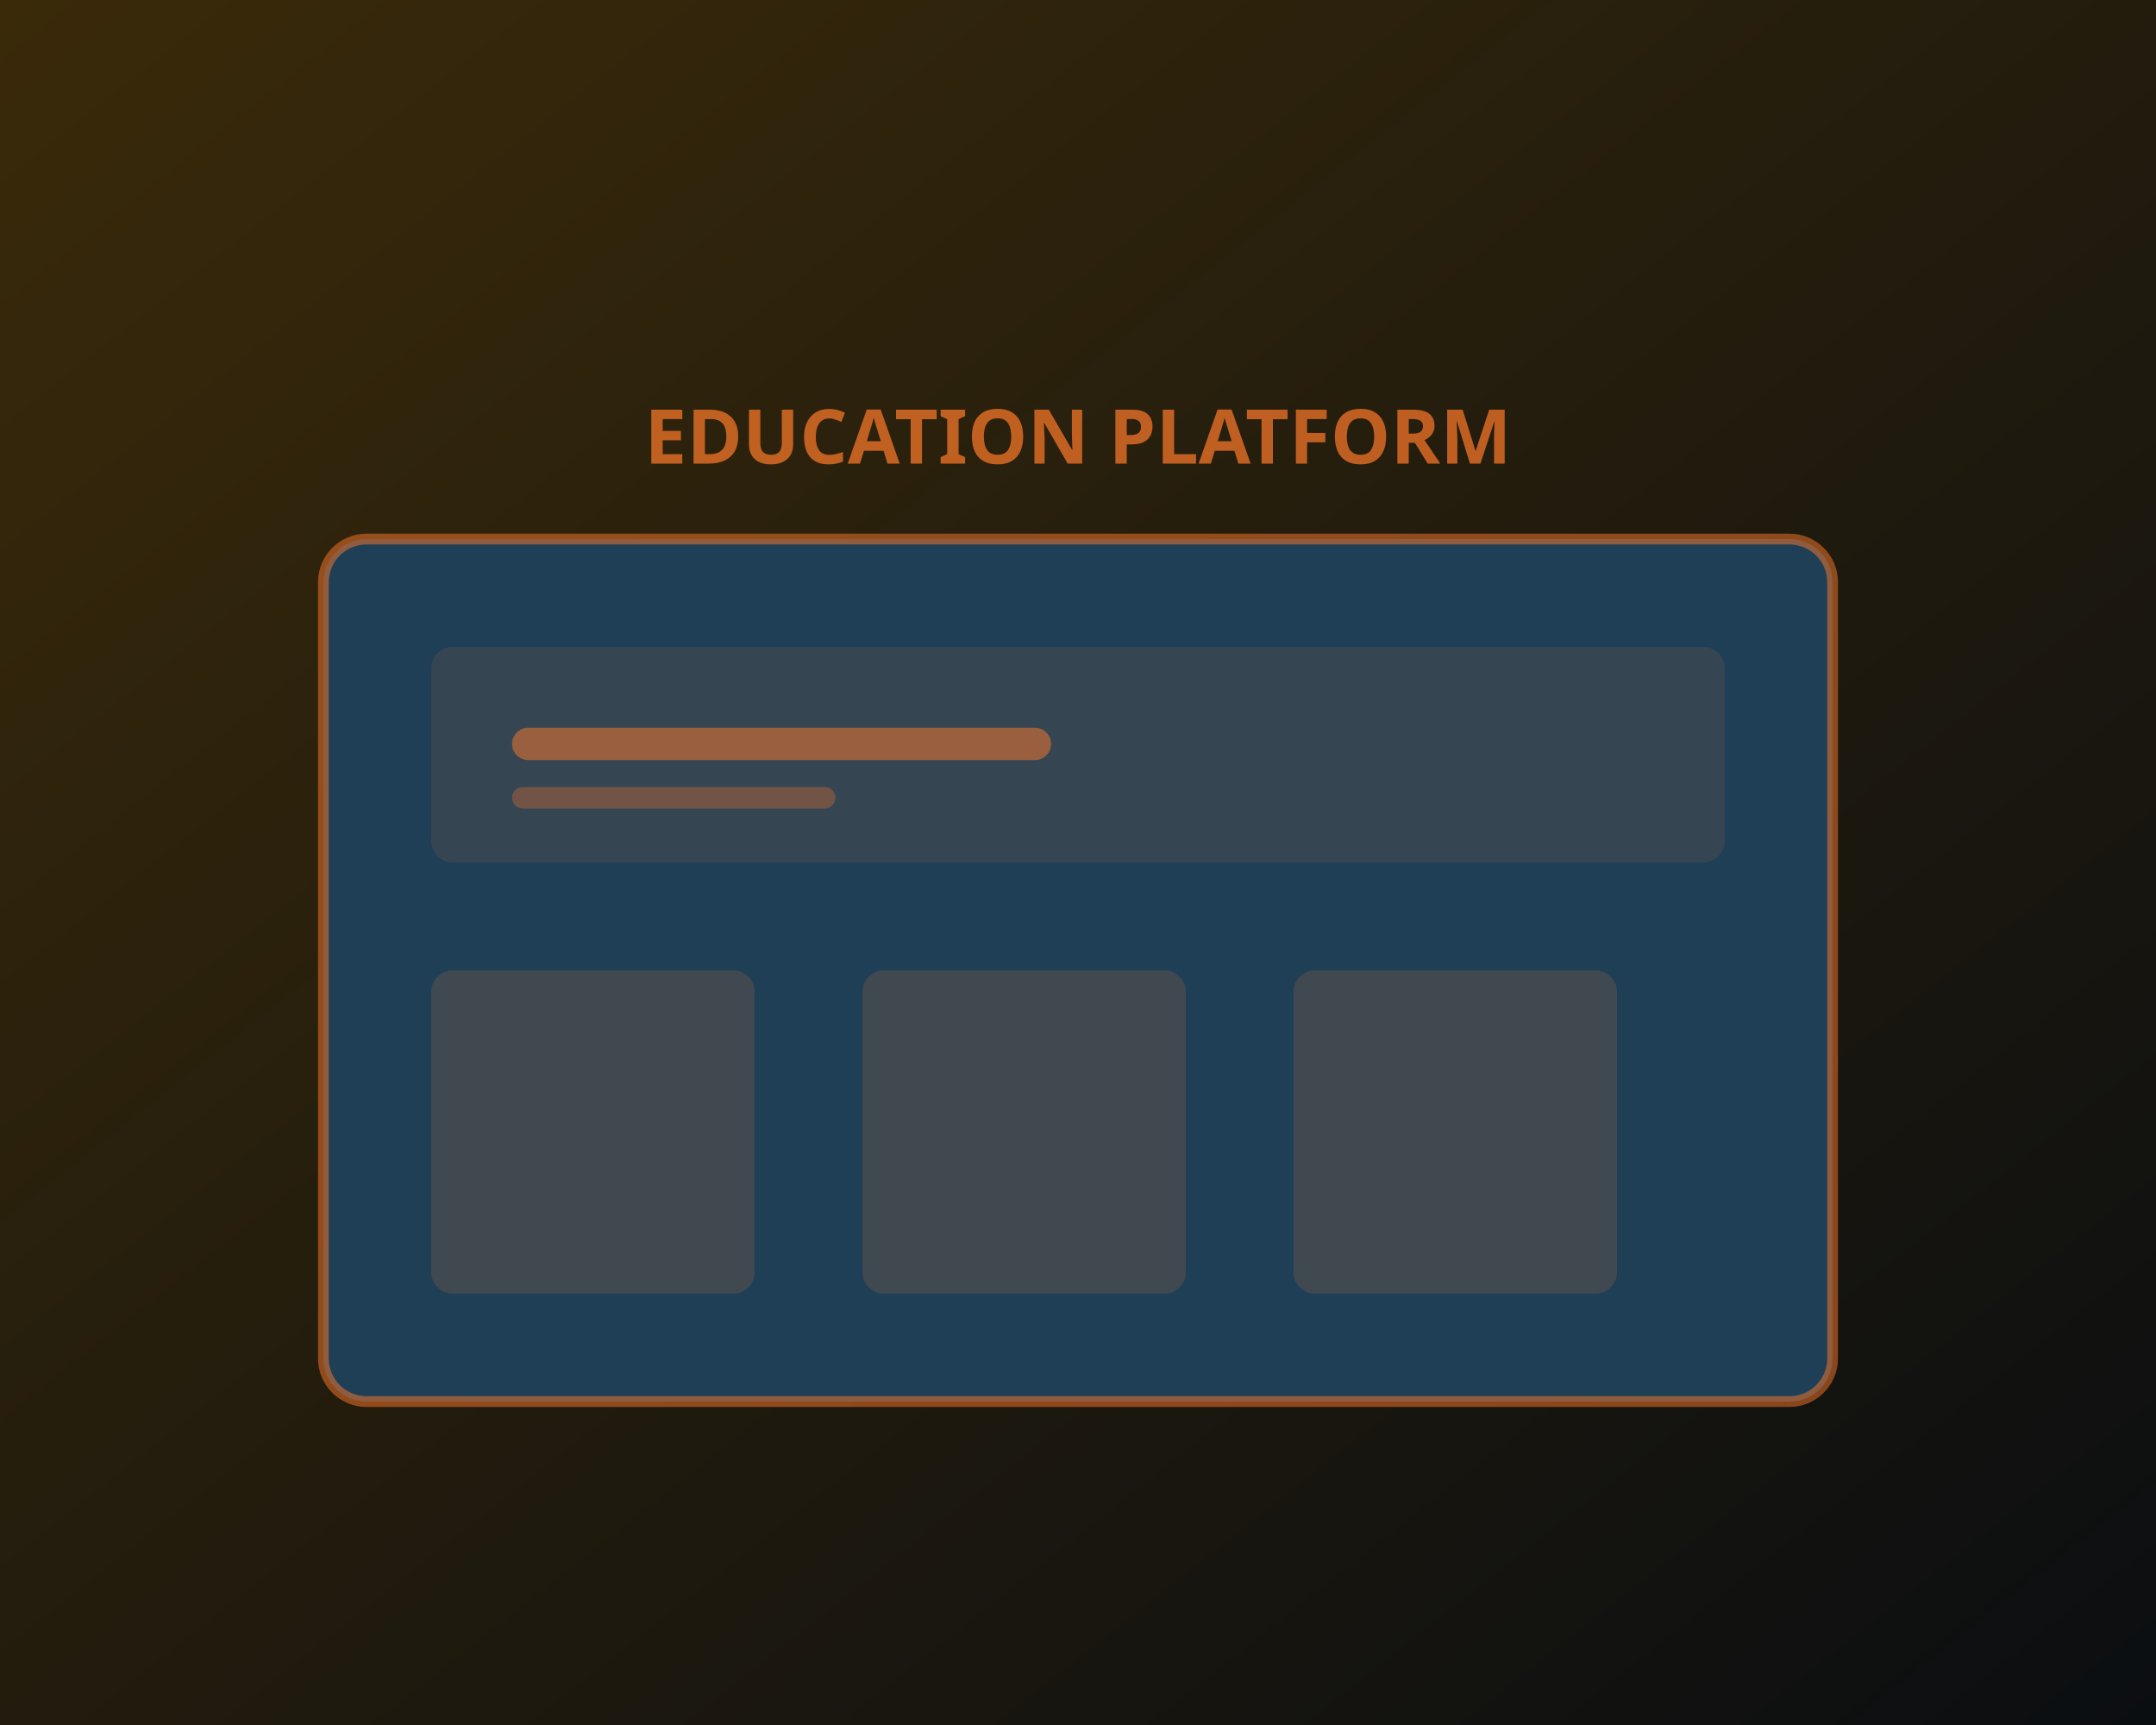
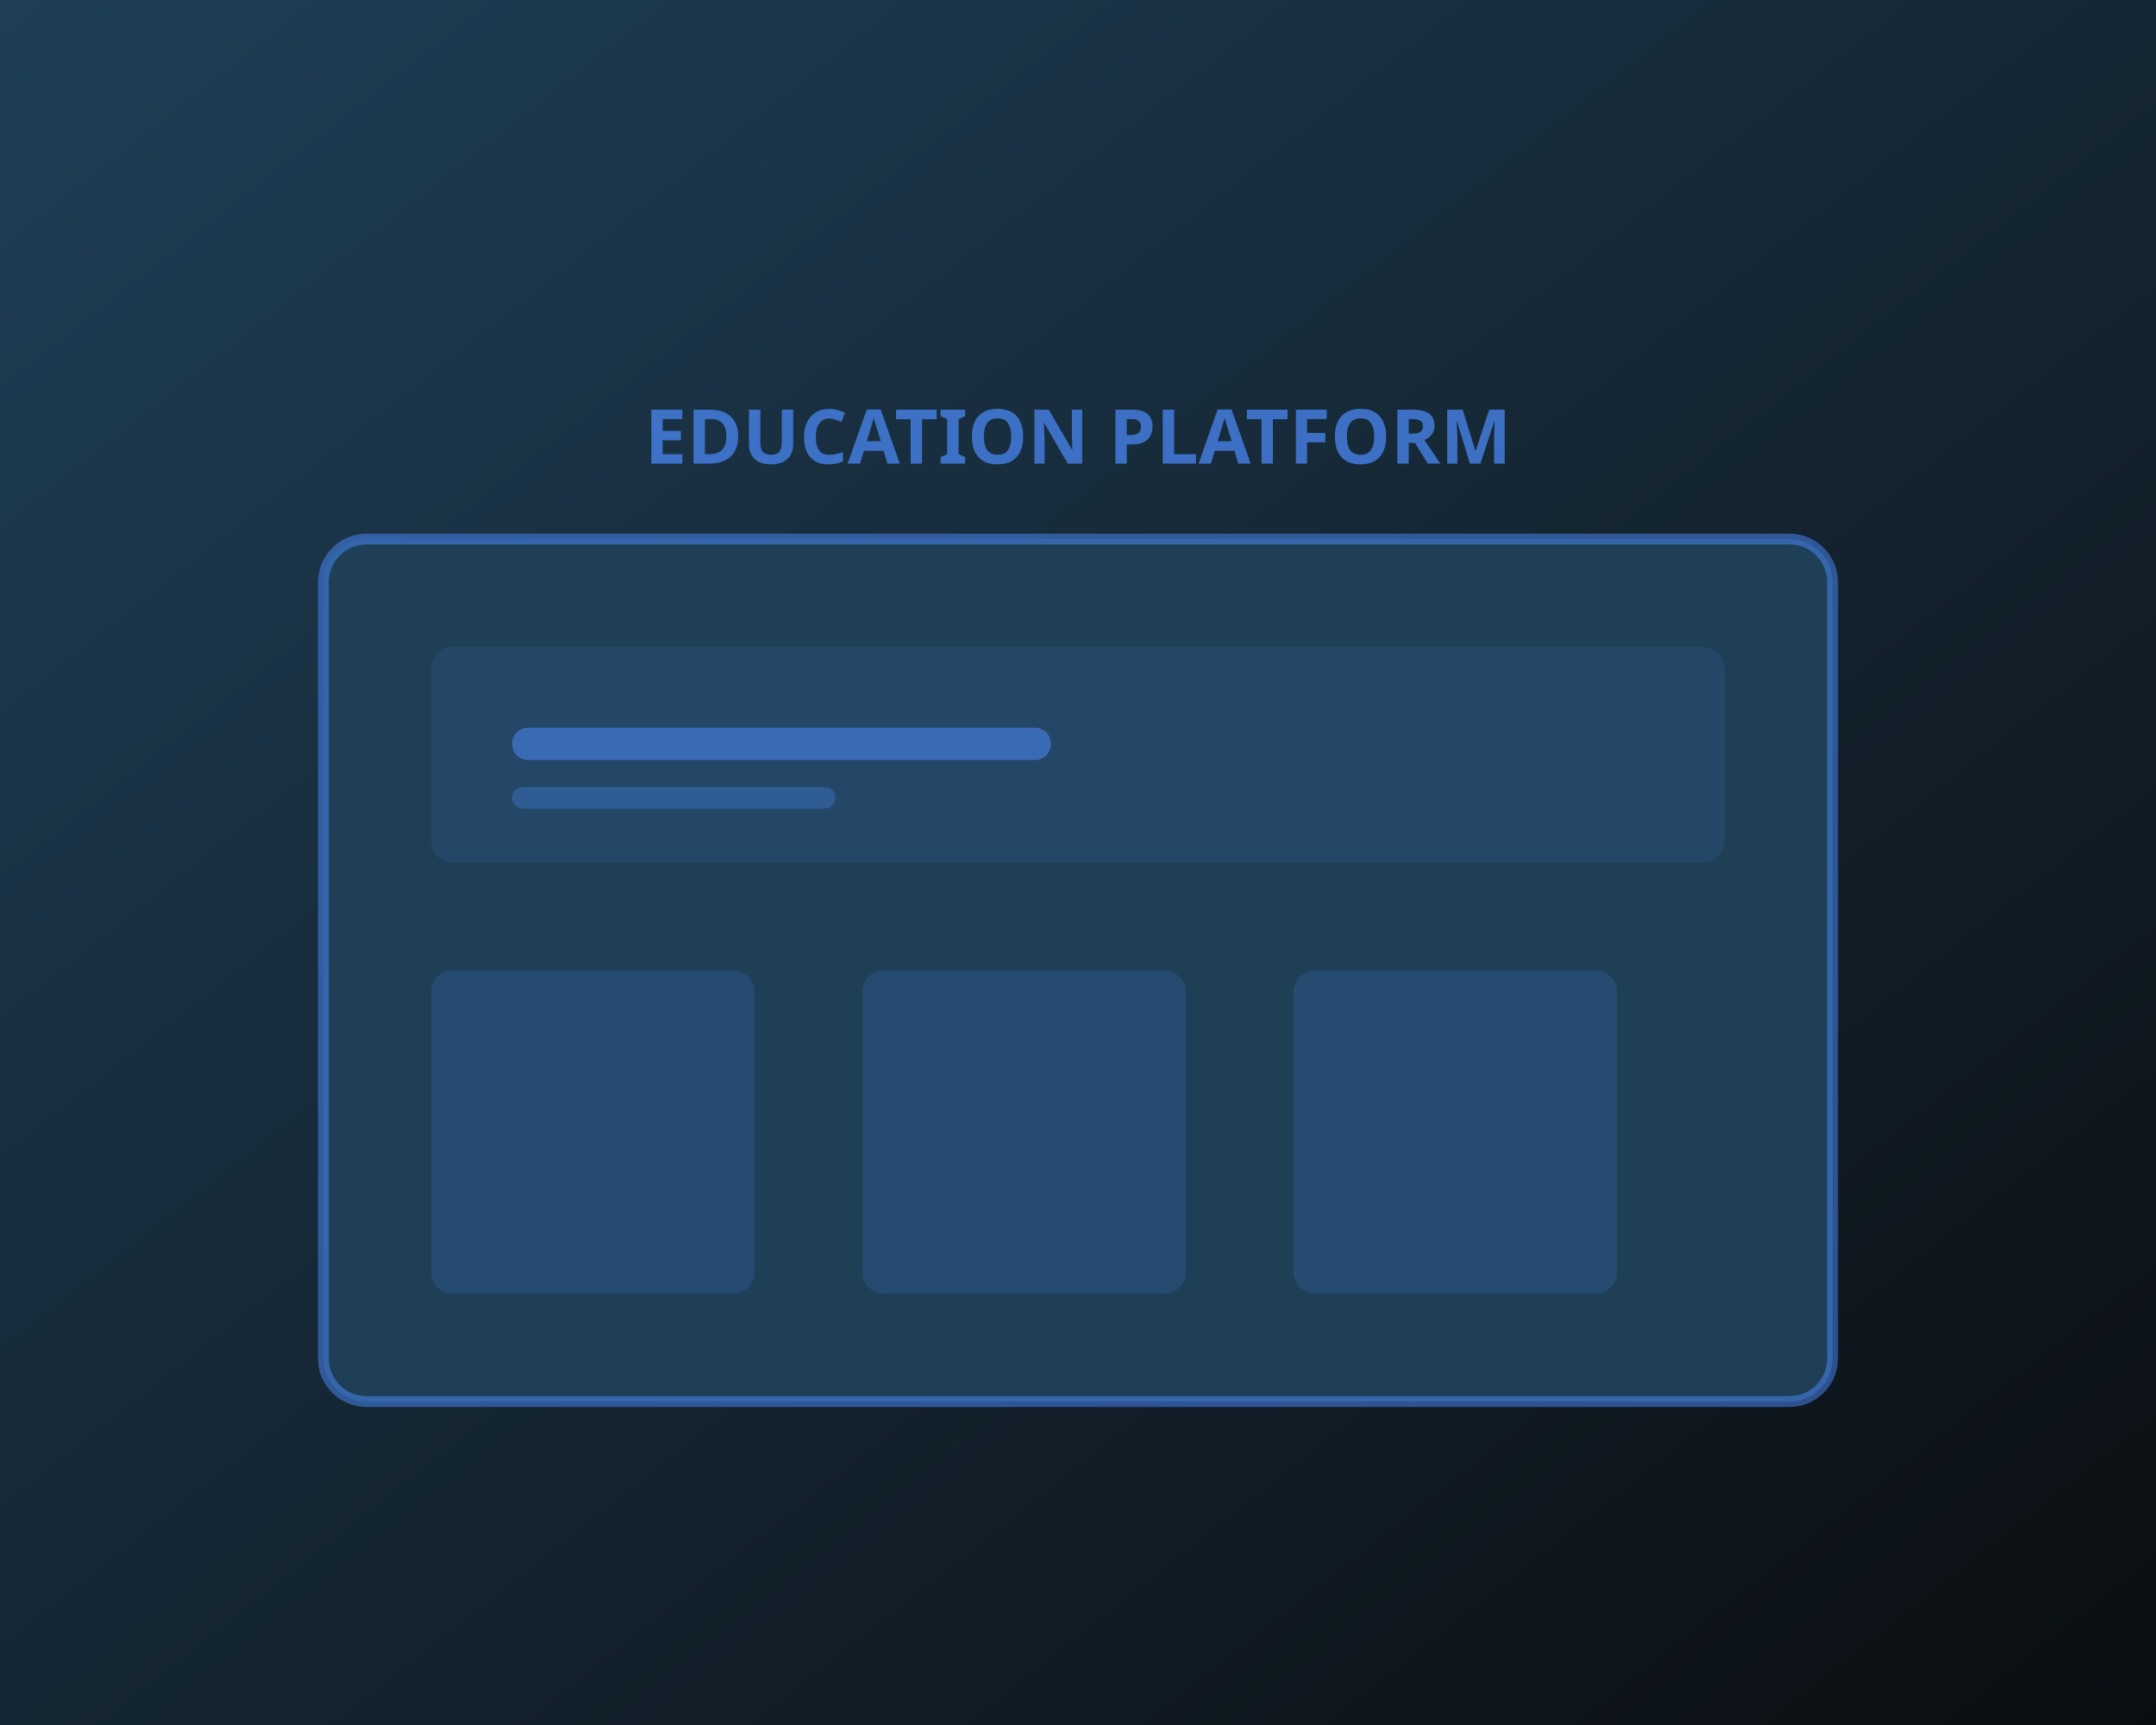
<svg xmlns="http://www.w3.org/2000/svg" width="400" height="320" viewBox="0 0 400 320">
  <defs>
    <linearGradient id="bg6" x1="0" y1="0" x2="1" y2="1">
-       <stop offset="0%" stop-color="#3a2a0a" />
+       <stop offset="0%" stop-color="#1f3f57" />
      <stop offset="100%" stop-color="#0b0e11" />
    </linearGradient>
  </defs>
  <rect width="400" height="320" fill="url(#bg6)" />
-   <rect x="60" y="100" width="280" height="160" rx="8" fill="#1f3f57" stroke="#ff7a29" stroke-opacity="0.5" stroke-width="2" />
-   <rect x="80" y="120" width="240" height="40" rx="4" fill="#ff7a29" opacity="0.1" />
-   <rect x="95" y="135" width="100" height="6" rx="3" fill="#ff7a29" opacity="0.5" />
-   <rect x="95" y="146" width="60" height="4" rx="2" fill="#ff7a29" opacity="0.3" />
+   <rect x="60" y="100" width="280" height="160" rx="8" fill="#1f3f57" stroke="#4d8dff" stroke-opacity="0.5" stroke-width="2" />
+   <rect x="80" y="120" width="240" height="40" rx="4" fill="#4d8dff" opacity="0.1" />
+   <rect x="95" y="135" width="100" height="6" rx="3" fill="#4d8dff" opacity="0.5" />
+   <rect x="95" y="146" width="60" height="4" rx="2" fill="#4d8dff" opacity="0.3" />
  <g transform="translate(80,180)">
-     <rect width="60" height="60" rx="4" fill="#ff7a29" opacity="0.15" />
-     <rect x="80" width="60" height="60" rx="4" fill="#ff7a29" opacity="0.15" />
-     <rect x="160" width="60" height="60" rx="4" fill="#ff7a29" opacity="0.15" />
+     <rect width="60" height="60" rx="4" fill="#4d8dff" opacity="0.15" />
+     <rect x="80" width="60" height="60" rx="4" fill="#4d8dff" opacity="0.15" />
+     <rect x="160" width="60" height="60" rx="4" fill="#4d8dff" opacity="0.15" />
  </g>
-   <text x="200" y="86" text-anchor="middle" fill="#ff7a29" font-family="sans-serif" font-size="14" font-weight="bold" opacity="0.7">EDUCATION PLATFORM</text>
+   <text x="200" y="86" text-anchor="middle" fill="#4d8dff" font-family="sans-serif" font-size="14" font-weight="bold" opacity="0.7">EDUCATION PLATFORM</text>
</svg>
